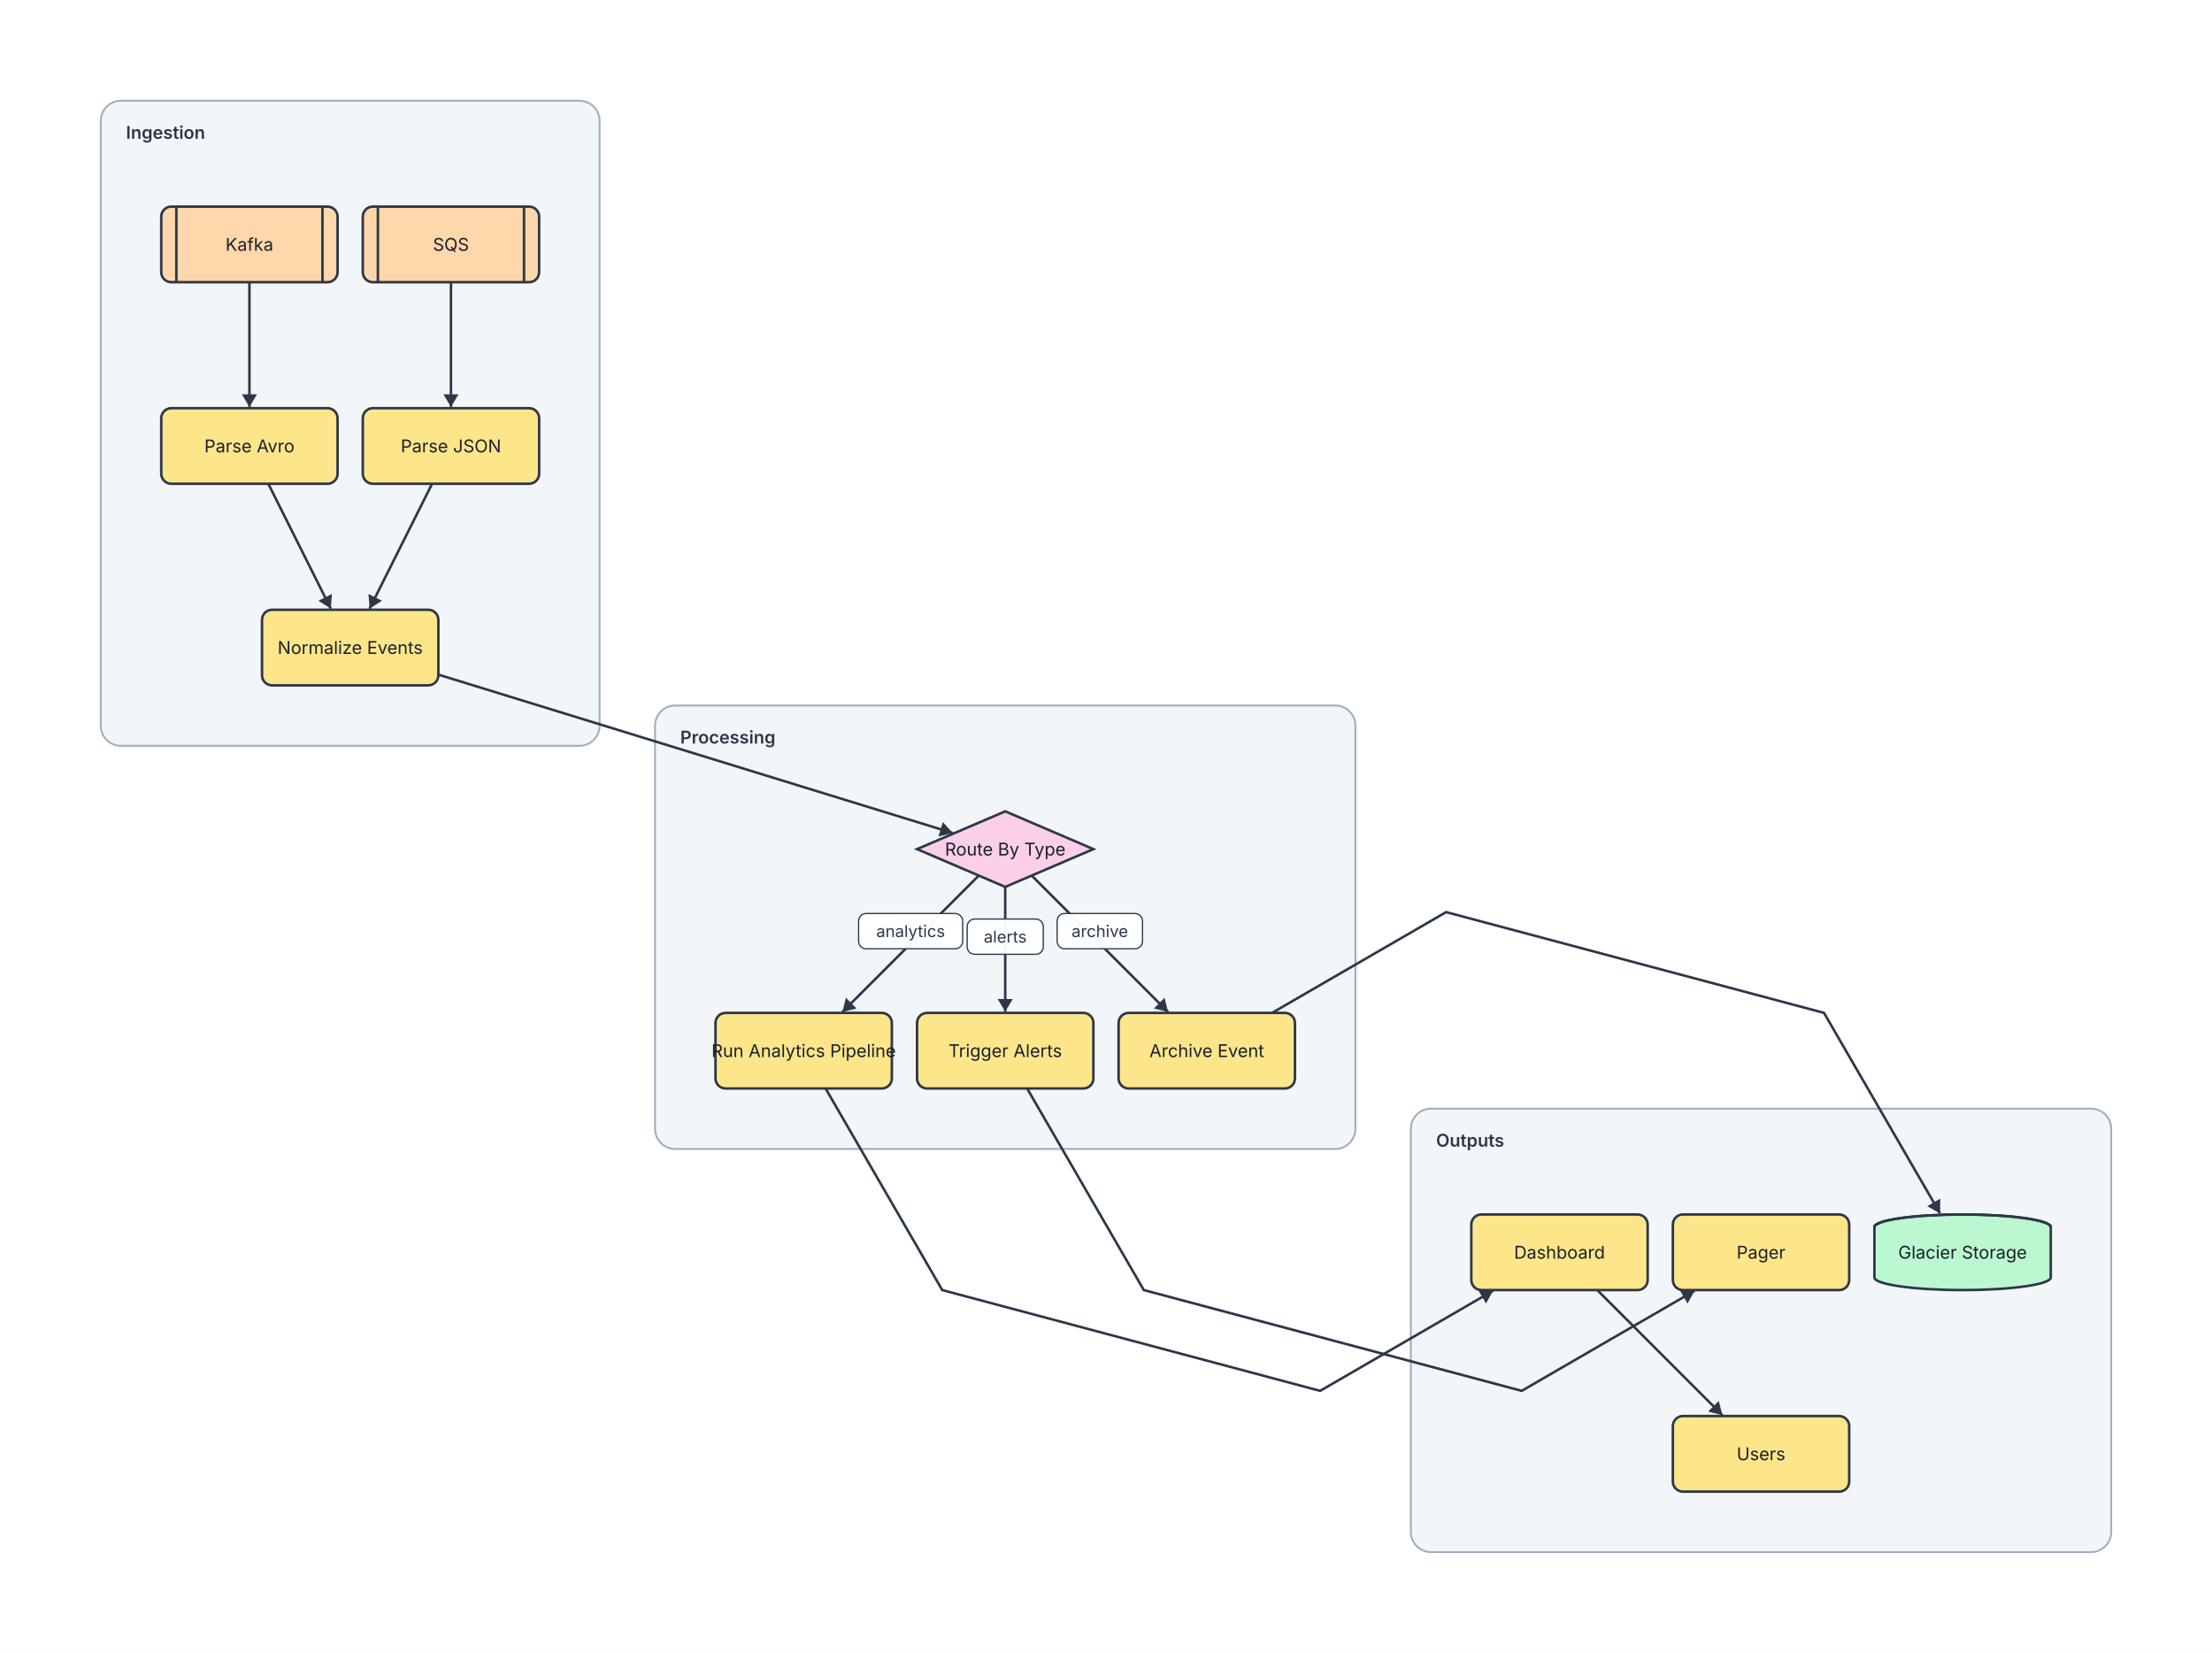
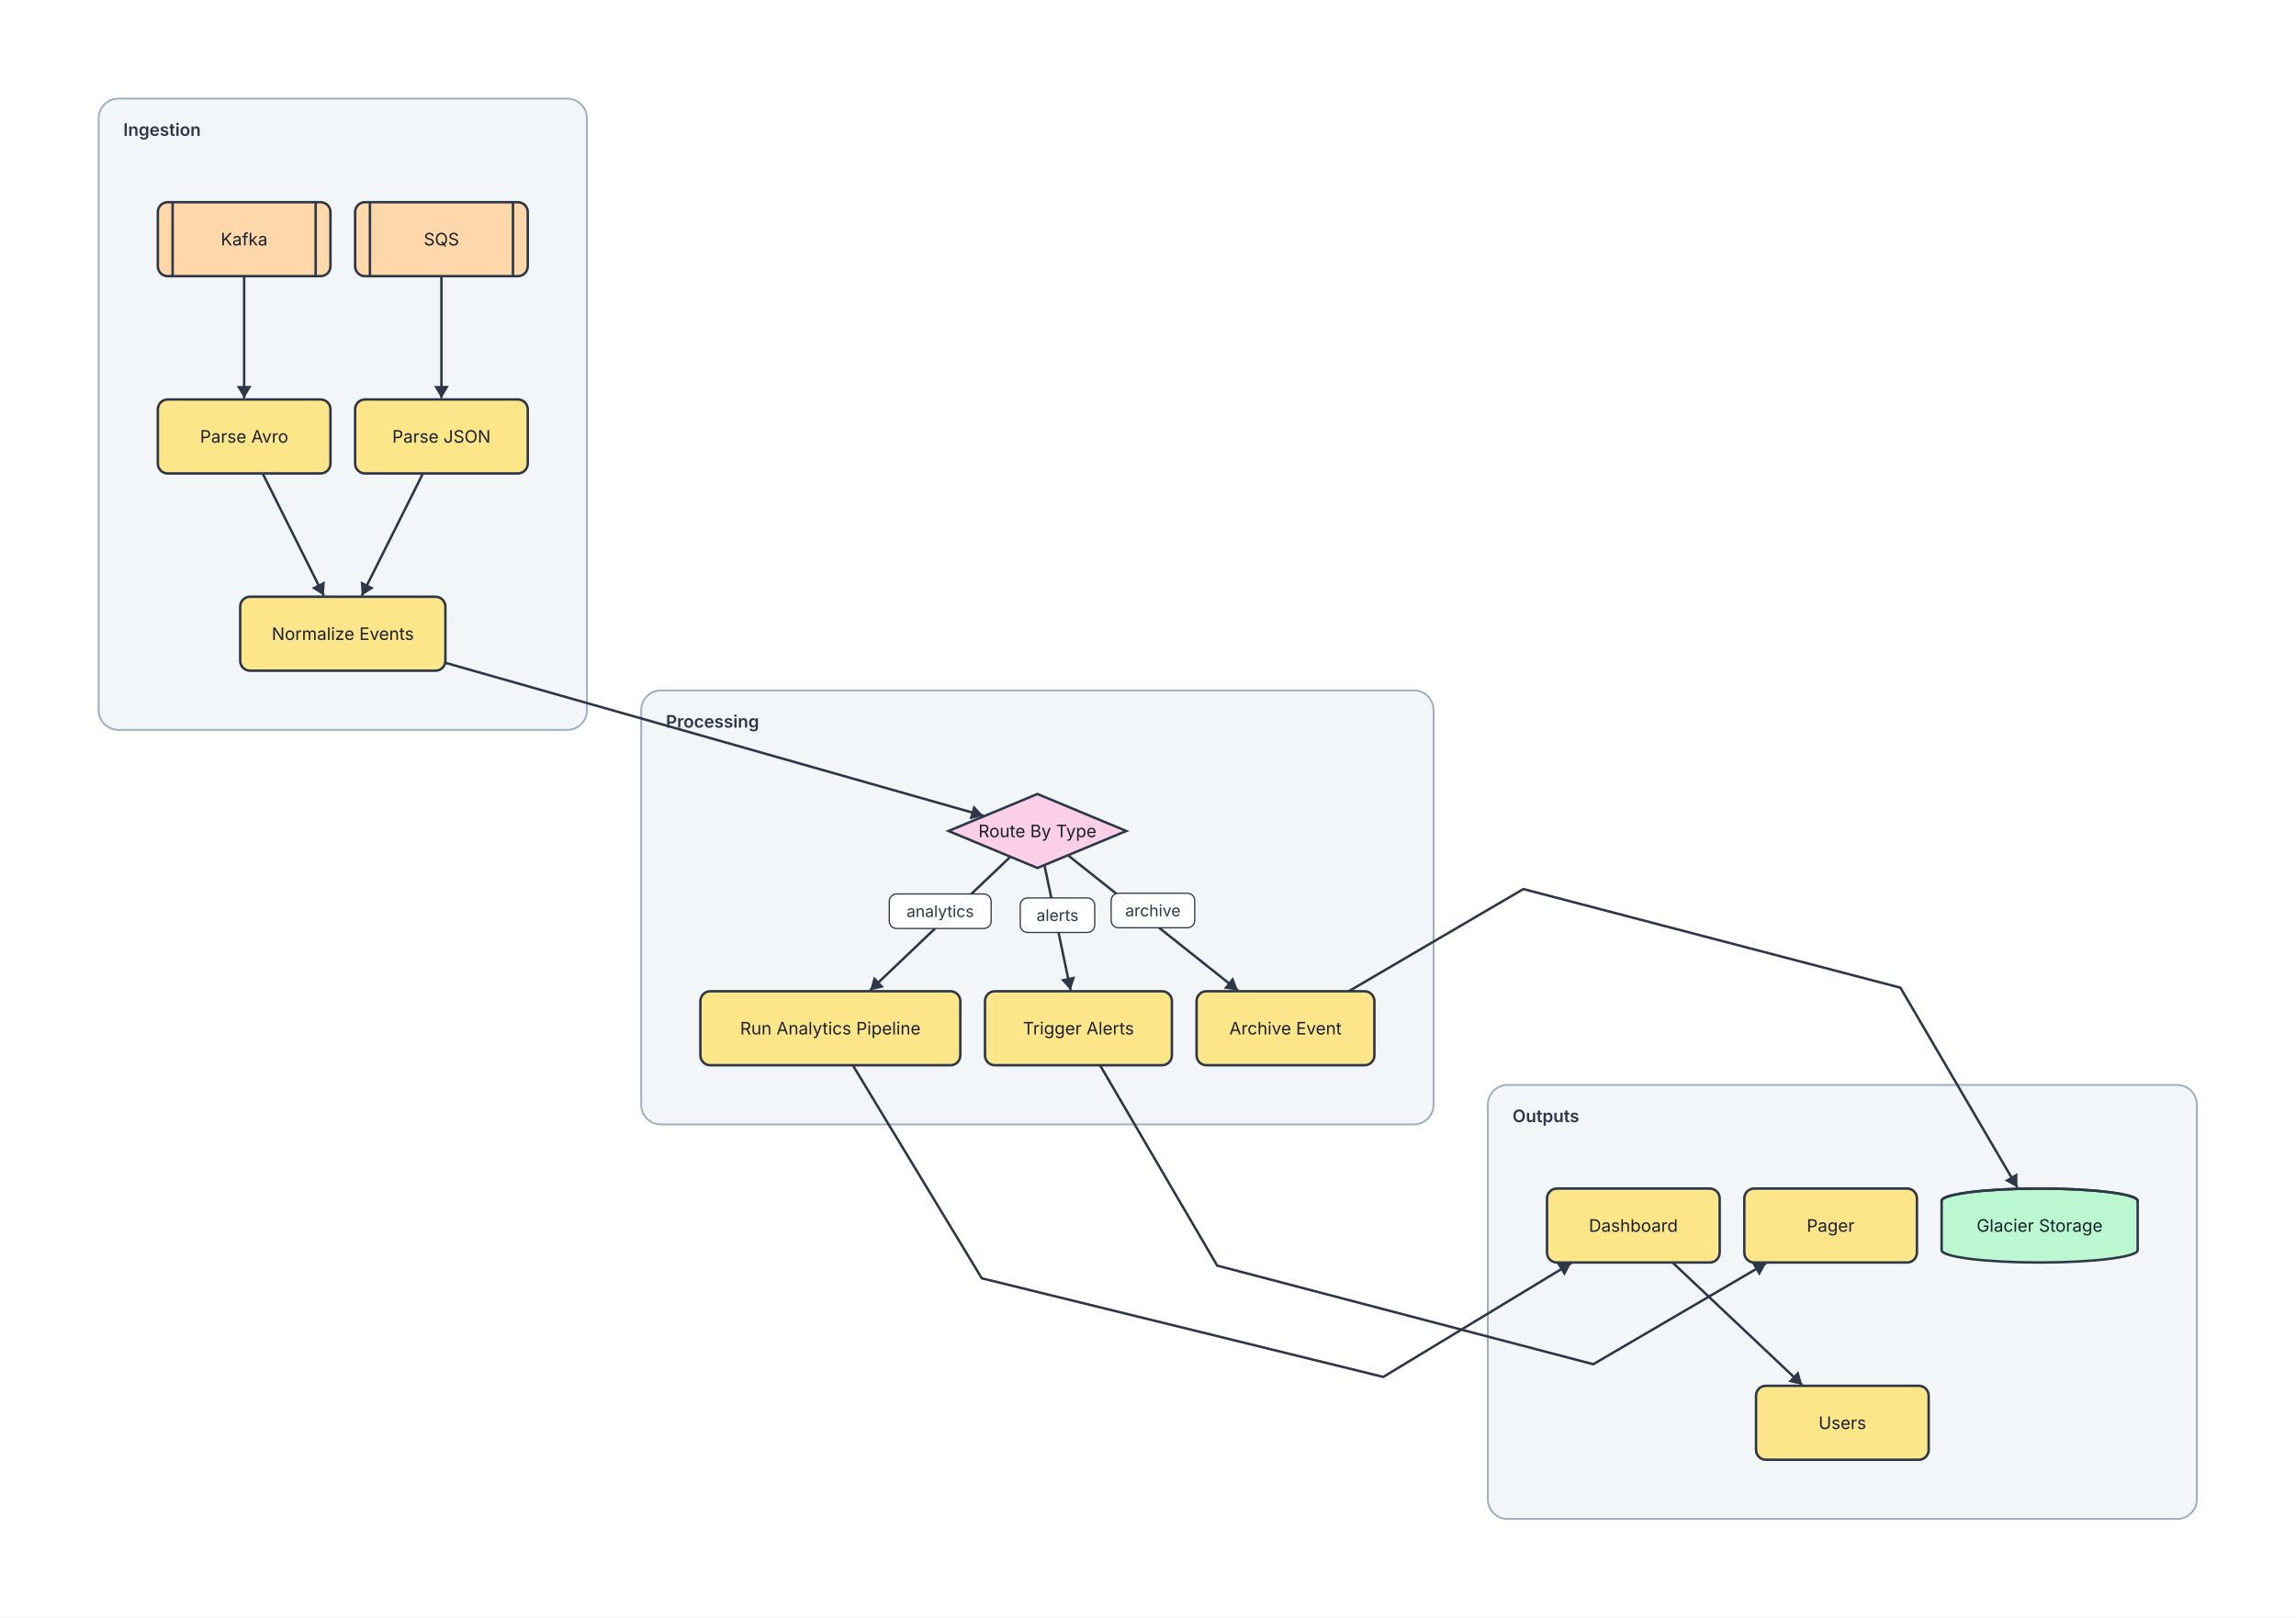
- <svg xmlns="http://www.w3.org/2000/svg" width="1756" height="1312" viewBox="0 0 1756 1312" font-family="Inter, system-ui, sans-serif">
+ <svg xmlns="http://www.w3.org/2000/svg" width="1862" height="1312" viewBox="0 0 1862 1312" font-family="Inter, system-ui, sans-serif">
  <defs>
    <marker id="arrow-end" markerWidth="8" markerHeight="8" refX="6" refY="4" orient="auto" markerUnits="strokeWidth">
      <path d="M1,1 L6,4 L1,7 z" fill="context-stroke" />
    </marker>
    <marker id="arrow-start" markerWidth="8" markerHeight="8" refX="2" refY="4" orient="auto" markerUnits="strokeWidth">
      <path d="M7,1 L2,4 L7,7 z" fill="context-stroke" />
    </marker>
  </defs>
  <rect width="100%" height="100%" fill="white" />
  <g class="subgraph" data-id="Ingestion">
    <rect x="80.0" y="80.0" width="396.0" height="512.0" rx="16" ry="16" fill="#edf2f7" fill-opacity="0.7" stroke="#a0aec0" stroke-width="1.5" />
    <text x="100.0" y="100.0" fill="#2d3748" font-size="14" font-weight="600" text-anchor="start" dominant-baseline="hanging">Ingestion</text>
  </g>
  <g class="subgraph" data-id="Processing">
-     <rect x="520.0" y="560.0" width="556.0" height="352.0" rx="16" ry="16" fill="#edf2f7" fill-opacity="0.7" stroke="#a0aec0" stroke-width="1.5" />
+     <rect x="520.0" y="560.0" width="642.6" height="352.0" rx="16" ry="16" fill="#edf2f7" fill-opacity="0.7" stroke="#a0aec0" stroke-width="1.5" />
    <text x="540.0" y="580.0" fill="#2d3748" font-size="14" font-weight="600" text-anchor="start" dominant-baseline="hanging">Processing</text>
  </g>
  <g class="subgraph" data-id="Outputs">
-     <rect x="1120.0" y="880.0" width="556.0" height="352.0" rx="16" ry="16" fill="#edf2f7" fill-opacity="0.7" stroke="#a0aec0" stroke-width="1.5" />
-     <text x="1140.0" y="900.0" fill="#2d3748" font-size="14" font-weight="600" text-anchor="start" dominant-baseline="hanging">Outputs</text>
+     <rect x="1206.6" y="880.0" width="575.0" height="352.0" rx="16" ry="16" fill="#edf2f7" fill-opacity="0.7" stroke="#a0aec0" stroke-width="1.5" />
+     <text x="1226.6" y="900.0" fill="#2d3748" font-size="14" font-weight="600" text-anchor="start" dominant-baseline="hanging">Outputs</text>
  </g>
  <line x1="198.0" y1="224.0" x2="198.0" y2="323.0" stroke="#2d3748" stroke-width="2" marker-end="url(#arrow-end)" />
  <line x1="358.0" y1="224.0" x2="358.0" y2="323.0" stroke="#2d3748" stroke-width="2" marker-end="url(#arrow-end)" />
  <line x1="213.0" y1="384.0" x2="262.6" y2="483.1" stroke="#2d3748" stroke-width="2" marker-end="url(#arrow-end)" />
  <line x1="343.0" y1="384.0" x2="293.4" y2="483.1" stroke="#2d3748" stroke-width="2" marker-end="url(#arrow-end)" />
-   <line x1="348.0" y1="535.5" x2="756.3" y2="661.2" stroke="#2d3748" stroke-width="2" marker-end="url(#arrow-end)" />
-   <line x1="777.0" y1="695.0" x2="668.7" y2="803.3" stroke="#2d3748" stroke-width="2" marker-end="url(#arrow-end)" />
+   <line x1="361.2" y1="537.6" x2="797.5" y2="661.6" stroke="#2d3748" stroke-width="2" marker-end="url(#arrow-end)" />
+   <line x1="819.4" y1="694.9" x2="705.6" y2="803.3" stroke="#2d3748" stroke-width="2" marker-end="url(#arrow-end)" />
  <g pointer-events="none">
-     <rect x="681.6" y="725.1" width="82.6" height="28.0" rx="6" ry="6" fill="white" fill-opacity="0.96" stroke="#2d3748" stroke-width="1" />
-     <text x="722.9" y="739.1" fill="#2d3748" font-size="13" text-anchor="middle" dominant-baseline="middle" xml:space="preserve">analytics</text>
+     <rect x="721.2" y="725.1" width="82.6" height="28.0" rx="6" ry="6" fill="white" fill-opacity="0.96" stroke="#2d3748" stroke-width="1" />
+     <text x="762.5" y="739.1" fill="#2d3748" font-size="13" text-anchor="middle" dominant-baseline="middle" xml:space="preserve">analytics</text>
  </g>
-   <line x1="798.0" y1="704.0" x2="798.0" y2="803.0" stroke="#2d3748" stroke-width="2" marker-end="url(#arrow-end)" />
+   <line x1="847.0" y1="701.6" x2="868.2" y2="803.0" stroke="#2d3748" stroke-width="2" marker-end="url(#arrow-end)" />
  <g pointer-events="none">
-     <rect x="767.8" y="729.5" width="60.4" height="28.0" rx="6" ry="6" fill="white" fill-opacity="0.96" stroke="#2d3748" stroke-width="1" />
-     <text x="798.0" y="743.5" fill="#2d3748" font-size="13" text-anchor="middle" dominant-baseline="middle" xml:space="preserve">alerts</text>
+     <rect x="827.4" y="728.3" width="60.4" height="28.0" rx="6" ry="6" fill="white" fill-opacity="0.96" stroke="#2d3748" stroke-width="1" />
+     <text x="857.6" y="742.3" fill="#2d3748" font-size="13" text-anchor="middle" dominant-baseline="middle" xml:space="preserve">alerts</text>
  </g>
-   <line x1="819.0" y1="695.0" x2="927.3" y2="803.3" stroke="#2d3748" stroke-width="2" marker-end="url(#arrow-end)" />
+   <line x1="866.1" y1="693.7" x2="1004.0" y2="803.4" stroke="#2d3748" stroke-width="2" marker-end="url(#arrow-end)" />
  <g pointer-events="none">
-     <rect x="839.2" y="725.1" width="67.8" height="28.0" rx="6" ry="6" fill="white" fill-opacity="0.96" stroke="#2d3748" stroke-width="1" />
-     <text x="873.1" y="739.1" fill="#2d3748" font-size="13" text-anchor="middle" dominant-baseline="middle" xml:space="preserve">archive</text>
+     <rect x="901.1" y="724.5" width="67.8" height="28.0" rx="6" ry="6" fill="white" fill-opacity="0.96" stroke="#2d3748" stroke-width="1" />
+     <text x="935.0" y="738.5" fill="#2d3748" font-size="13" text-anchor="middle" dominant-baseline="middle" xml:space="preserve">archive</text>
  </g>
-   <polyline points="655.4,864.0 748.0,1024.0 898.0,1064.0 1048.0,1104.0 1185.3,1024.5" fill="none" stroke="#2d3748" stroke-width="2" marker-end="url(#arrow-end)" />
-   <polyline points="815.4,864.0 908.0,1024.0 1058.0,1064.0 1208.0,1104.0 1345.3,1024.5" fill="none" stroke="#2d3748" stroke-width="2" marker-end="url(#arrow-end)" />
-   <polyline points="1009.8,804.0 1148.0,724.0 1298.0,764.0 1448.0,804.0 1540.1,963.1" fill="none" stroke="#2d3748" stroke-width="2" marker-end="url(#arrow-end)" />
-   <line x1="1268.0" y1="1024.0" x2="1367.3" y2="1123.3" stroke="#2d3748" stroke-width="2" marker-end="url(#arrow-end)" />
-   <rect x="888.0" y="804.0" width="140.0" height="60.0" rx="8" ry="8" fill="#fde68a" stroke="#2d3748" stroke-width="2" />
-   <text x="958.0" y="834.0" fill="#1a202c" font-size="14" text-anchor="middle" dominant-baseline="middle">Archive Event</text>
-   <rect x="288.0" y="324.0" width="140.0" height="60.0" rx="8" ry="8" fill="#fde68a" stroke="#2d3748" stroke-width="2" />
-   <text x="358.0" y="354.0" fill="#1a202c" font-size="14" text-anchor="middle" dominant-baseline="middle">Parse JSON</text>
-   <rect x="208.0" y="484.0" width="140.0" height="60.0" rx="8" ry="8" fill="#fde68a" stroke="#2d3748" stroke-width="2" />
+   <polyline points="691.6,864.0 796.2,1036.8 959.0,1076.8 1121.8,1116.8 1274.2,1024.5" fill="none" stroke="#2d3748" stroke-width="2" marker-end="url(#arrow-end)" />
+   <polyline points="892.1,864.0 987.1,1026.5 1139.6,1066.5 1292.1,1106.5 1432.4,1024.5" fill="none" stroke="#2d3748" stroke-width="2" marker-end="url(#arrow-end)" />
+   <polyline points="1093.8,804.0 1235.4,721.1 1388.3,761.1 1541.2,801.1 1636.0,963.1" fill="none" stroke="#2d3748" stroke-width="2" marker-end="url(#arrow-end)" />
+   <line x1="1356.4" y1="1024.0" x2="1461.6" y2="1123.3" stroke="#2d3748" stroke-width="2" marker-end="url(#arrow-end)" />
+   <rect x="194.8" y="484.0" width="166.4" height="60.0" rx="8" ry="8" fill="#fde68a" stroke="#2d3748" stroke-width="2" />
  <text x="278.0" y="514.0" fill="#1a202c" font-size="14" text-anchor="middle" dominant-baseline="middle">Normalize Events</text>
-   <rect x="568.0" y="804.0" width="140.0" height="60.0" rx="8" ry="8" fill="#fde68a" stroke="#2d3748" stroke-width="2" />
-   <text x="638.0" y="834.0" fill="#1a202c" font-size="14" text-anchor="middle" dominant-baseline="middle">Run Analytics Pipeline</text>
-   <path d="M1488.0,974.0 A70.0,10.0 0 0 1 1628.0,974.0 L1628.0,1014.0 A70.0,10.0 0 0 1 1488.0,1014.0 Z" fill="#bbf7d0" stroke="#2d3748" stroke-width="2" />
-   <path d="M1488.0,974.0 A70.0,10.0 0 0 1 1628.0,974.0" fill="none" stroke="#2d3748" stroke-width="2" />
-   <text x="1558.0" y="994.0" fill="#1a202c" font-size="14" text-anchor="middle" dominant-baseline="middle">Glacier Storage</text>
-   <rect x="728.0" y="804.0" width="140.0" height="60.0" rx="8" ry="8" fill="#fde68a" stroke="#2d3748" stroke-width="2" />
-   <text x="798.0" y="834.0" fill="#1a202c" font-size="14" text-anchor="middle" dominant-baseline="middle">Trigger Alerts</text>
+   <rect x="1414.6" y="964.0" width="140.0" height="60.0" rx="8" ry="8" fill="#fde68a" stroke="#2d3748" stroke-width="2" />
+   <text x="1484.6" y="994.0" fill="#1a202c" font-size="14" text-anchor="middle" dominant-baseline="middle">Pager</text>
+   <rect x="970.4" y="804.0" width="144.2" height="60.0" rx="8" ry="8" fill="#fde68a" stroke="#2d3748" stroke-width="2" />
+   <text x="1042.5" y="834.0" fill="#1a202c" font-size="14" text-anchor="middle" dominant-baseline="middle">Archive Event</text>
+   <path d="M1574.6,974.0 A79.5,10.0 0 0 1 1733.6,974.0 L1733.6,1014.0 A79.5,10.0 0 0 1 1574.6,1014.0 Z" fill="#bbf7d0" stroke="#2d3748" stroke-width="2" />
+   <path d="M1574.6,974.0 A79.5,10.0 0 0 1 1733.6,974.0" fill="none" stroke="#2d3748" stroke-width="2" />
+   <text x="1654.1" y="994.0" fill="#1a202c" font-size="14" text-anchor="middle" dominant-baseline="middle">Glacier Storage</text>
+   <rect x="568.0" y="804.0" width="210.8" height="60.0" rx="8" ry="8" fill="#fde68a" stroke="#2d3748" stroke-width="2" />
+   <text x="673.4" y="834.0" fill="#1a202c" font-size="14" text-anchor="middle" dominant-baseline="middle">Run Analytics Pipeline</text>
+   <polygon points="841.3,644.0 913.4,674.0 841.3,704.0 769.2,674.0" fill="#fbcfe8" stroke="#2d3748" stroke-width="2" />
+   <text x="841.3" y="674.0" fill="#1a202c" font-size="14" text-anchor="middle" dominant-baseline="middle">Route By Type</text>
+   <rect x="128.0" y="324.0" width="140.0" height="60.0" rx="8" ry="8" fill="#fde68a" stroke="#2d3748" stroke-width="2" />
+   <text x="198.0" y="354.0" fill="#1a202c" font-size="14" text-anchor="middle" dominant-baseline="middle">Parse Avro</text>
+   <rect x="1424.1" y="1124.0" width="140.0" height="60.0" rx="8" ry="8" fill="#fde68a" stroke="#2d3748" stroke-width="2" />
+   <text x="1494.1" y="1154.0" fill="#1a202c" font-size="14" text-anchor="middle" dominant-baseline="middle">Users</text>
  <rect x="128.0" y="164.0" width="140.0" height="60.0" rx="8" ry="8" fill="#fed7aa" stroke="#2d3748" stroke-width="2" />
  <line x1="140.0" y1="164.0" x2="140.0" y2="224.0" stroke="#2d3748" stroke-width="2" />
  <line x1="256.0" y1="164.0" x2="256.0" y2="224.0" stroke="#2d3748" stroke-width="2" />
  <text x="198.0" y="194.0" fill="#1a202c" font-size="14" text-anchor="middle" dominant-baseline="middle">Kafka</text>
-   <rect x="128.0" y="324.0" width="140.0" height="60.0" rx="8" ry="8" fill="#fde68a" stroke="#2d3748" stroke-width="2" />
-   <text x="198.0" y="354.0" fill="#1a202c" font-size="14" text-anchor="middle" dominant-baseline="middle">Parse Avro</text>
+   <rect x="288.0" y="324.0" width="140.0" height="60.0" rx="8" ry="8" fill="#fde68a" stroke="#2d3748" stroke-width="2" />
+   <text x="358.0" y="354.0" fill="#1a202c" font-size="14" text-anchor="middle" dominant-baseline="middle">Parse JSON</text>
+   <rect x="1254.6" y="964.0" width="140.0" height="60.0" rx="8" ry="8" fill="#fde68a" stroke="#2d3748" stroke-width="2" />
+   <text x="1324.6" y="994.0" fill="#1a202c" font-size="14" text-anchor="middle" dominant-baseline="middle">Dashboard</text>
+   <rect x="798.8" y="804.0" width="151.6" height="60.0" rx="8" ry="8" fill="#fde68a" stroke="#2d3748" stroke-width="2" />
+   <text x="874.6" y="834.0" fill="#1a202c" font-size="14" text-anchor="middle" dominant-baseline="middle">Trigger Alerts</text>
  <rect x="288.0" y="164.0" width="140.0" height="60.0" rx="8" ry="8" fill="#fed7aa" stroke="#2d3748" stroke-width="2" />
  <line x1="300.0" y1="164.0" x2="300.0" y2="224.0" stroke="#2d3748" stroke-width="2" />
  <line x1="416.0" y1="164.0" x2="416.0" y2="224.0" stroke="#2d3748" stroke-width="2" />
  <text x="358.0" y="194.0" fill="#1a202c" font-size="14" text-anchor="middle" dominant-baseline="middle">SQS</text>
-   <rect x="1168.0" y="964.0" width="140.0" height="60.0" rx="8" ry="8" fill="#fde68a" stroke="#2d3748" stroke-width="2" />
-   <text x="1238.0" y="994.0" fill="#1a202c" font-size="14" text-anchor="middle" dominant-baseline="middle">Dashboard</text>
-   <rect x="1328.0" y="964.0" width="140.0" height="60.0" rx="8" ry="8" fill="#fde68a" stroke="#2d3748" stroke-width="2" />
-   <text x="1398.0" y="994.0" fill="#1a202c" font-size="14" text-anchor="middle" dominant-baseline="middle">Pager</text>
-   <polygon points="798.0,644.0 868.0,674.0 798.0,704.0 728.0,674.0" fill="#fbcfe8" stroke="#2d3748" stroke-width="2" />
-   <text x="798.0" y="674.0" fill="#1a202c" font-size="14" text-anchor="middle" dominant-baseline="middle">Route By Type</text>
-   <rect x="1328.0" y="1124.0" width="140.0" height="60.0" rx="8" ry="8" fill="#fde68a" stroke="#2d3748" stroke-width="2" />
-   <text x="1398.0" y="1154.0" fill="#1a202c" font-size="14" text-anchor="middle" dominant-baseline="middle">Users</text>
</svg>
